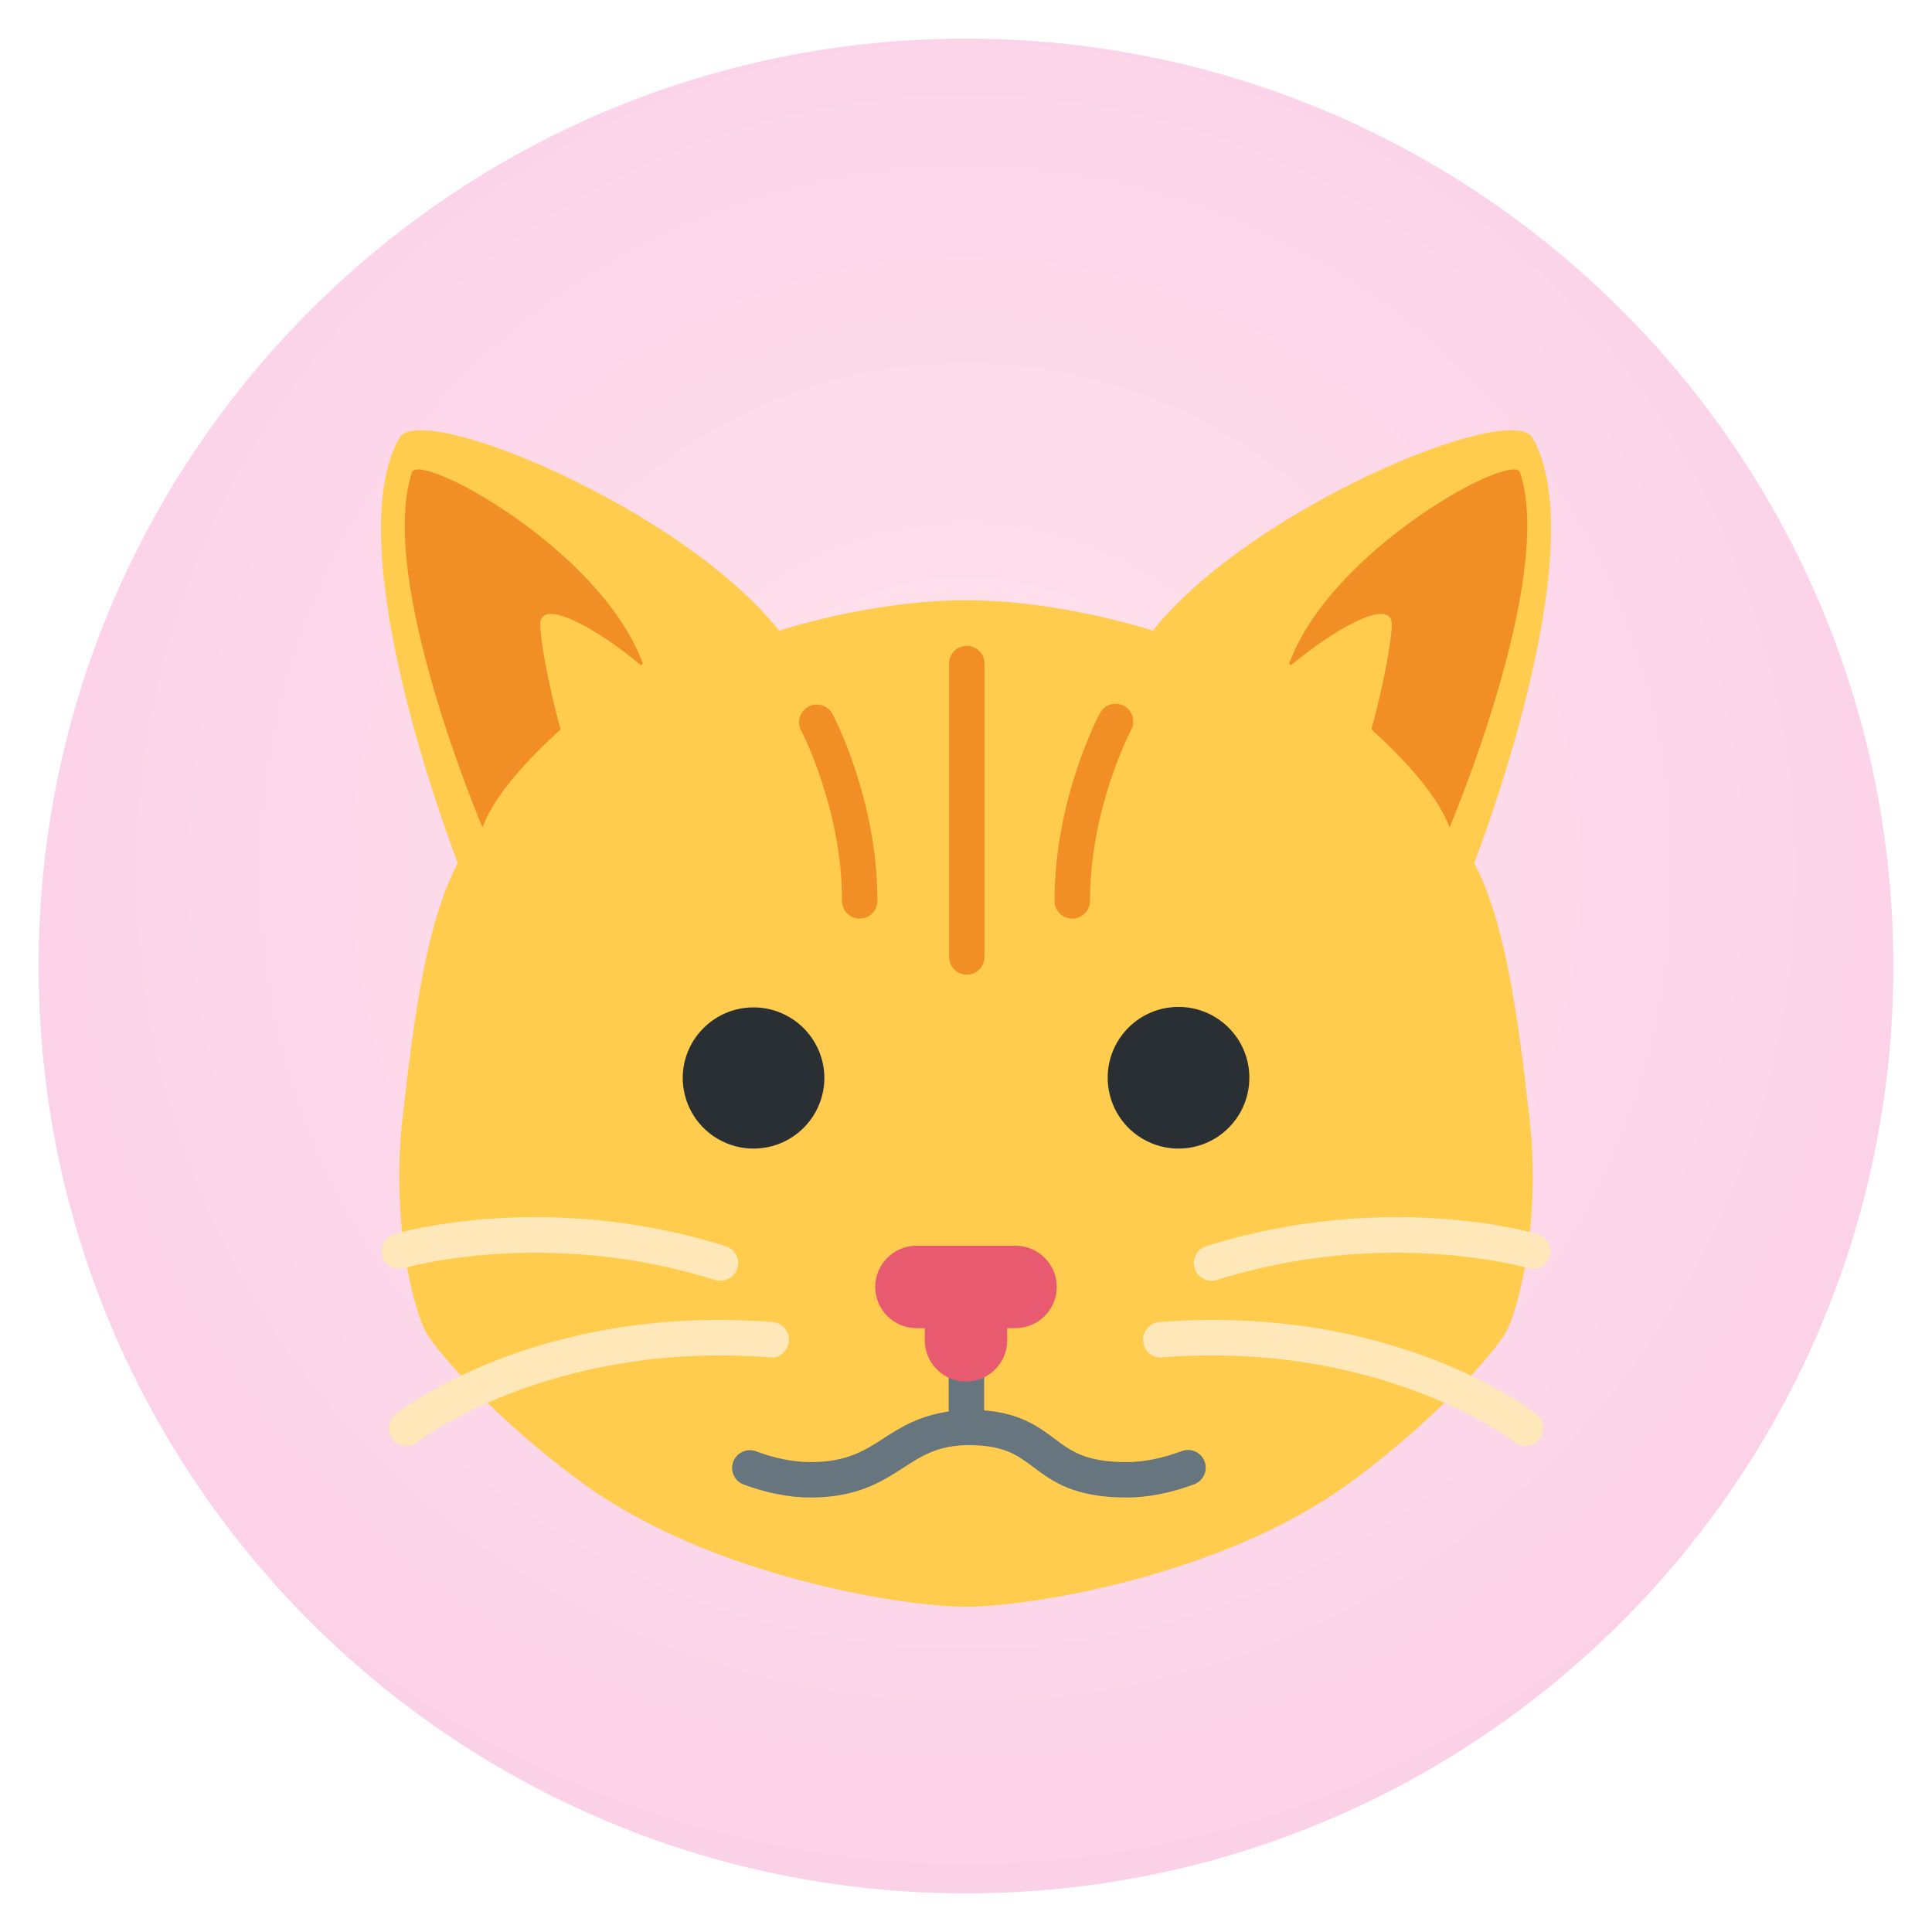
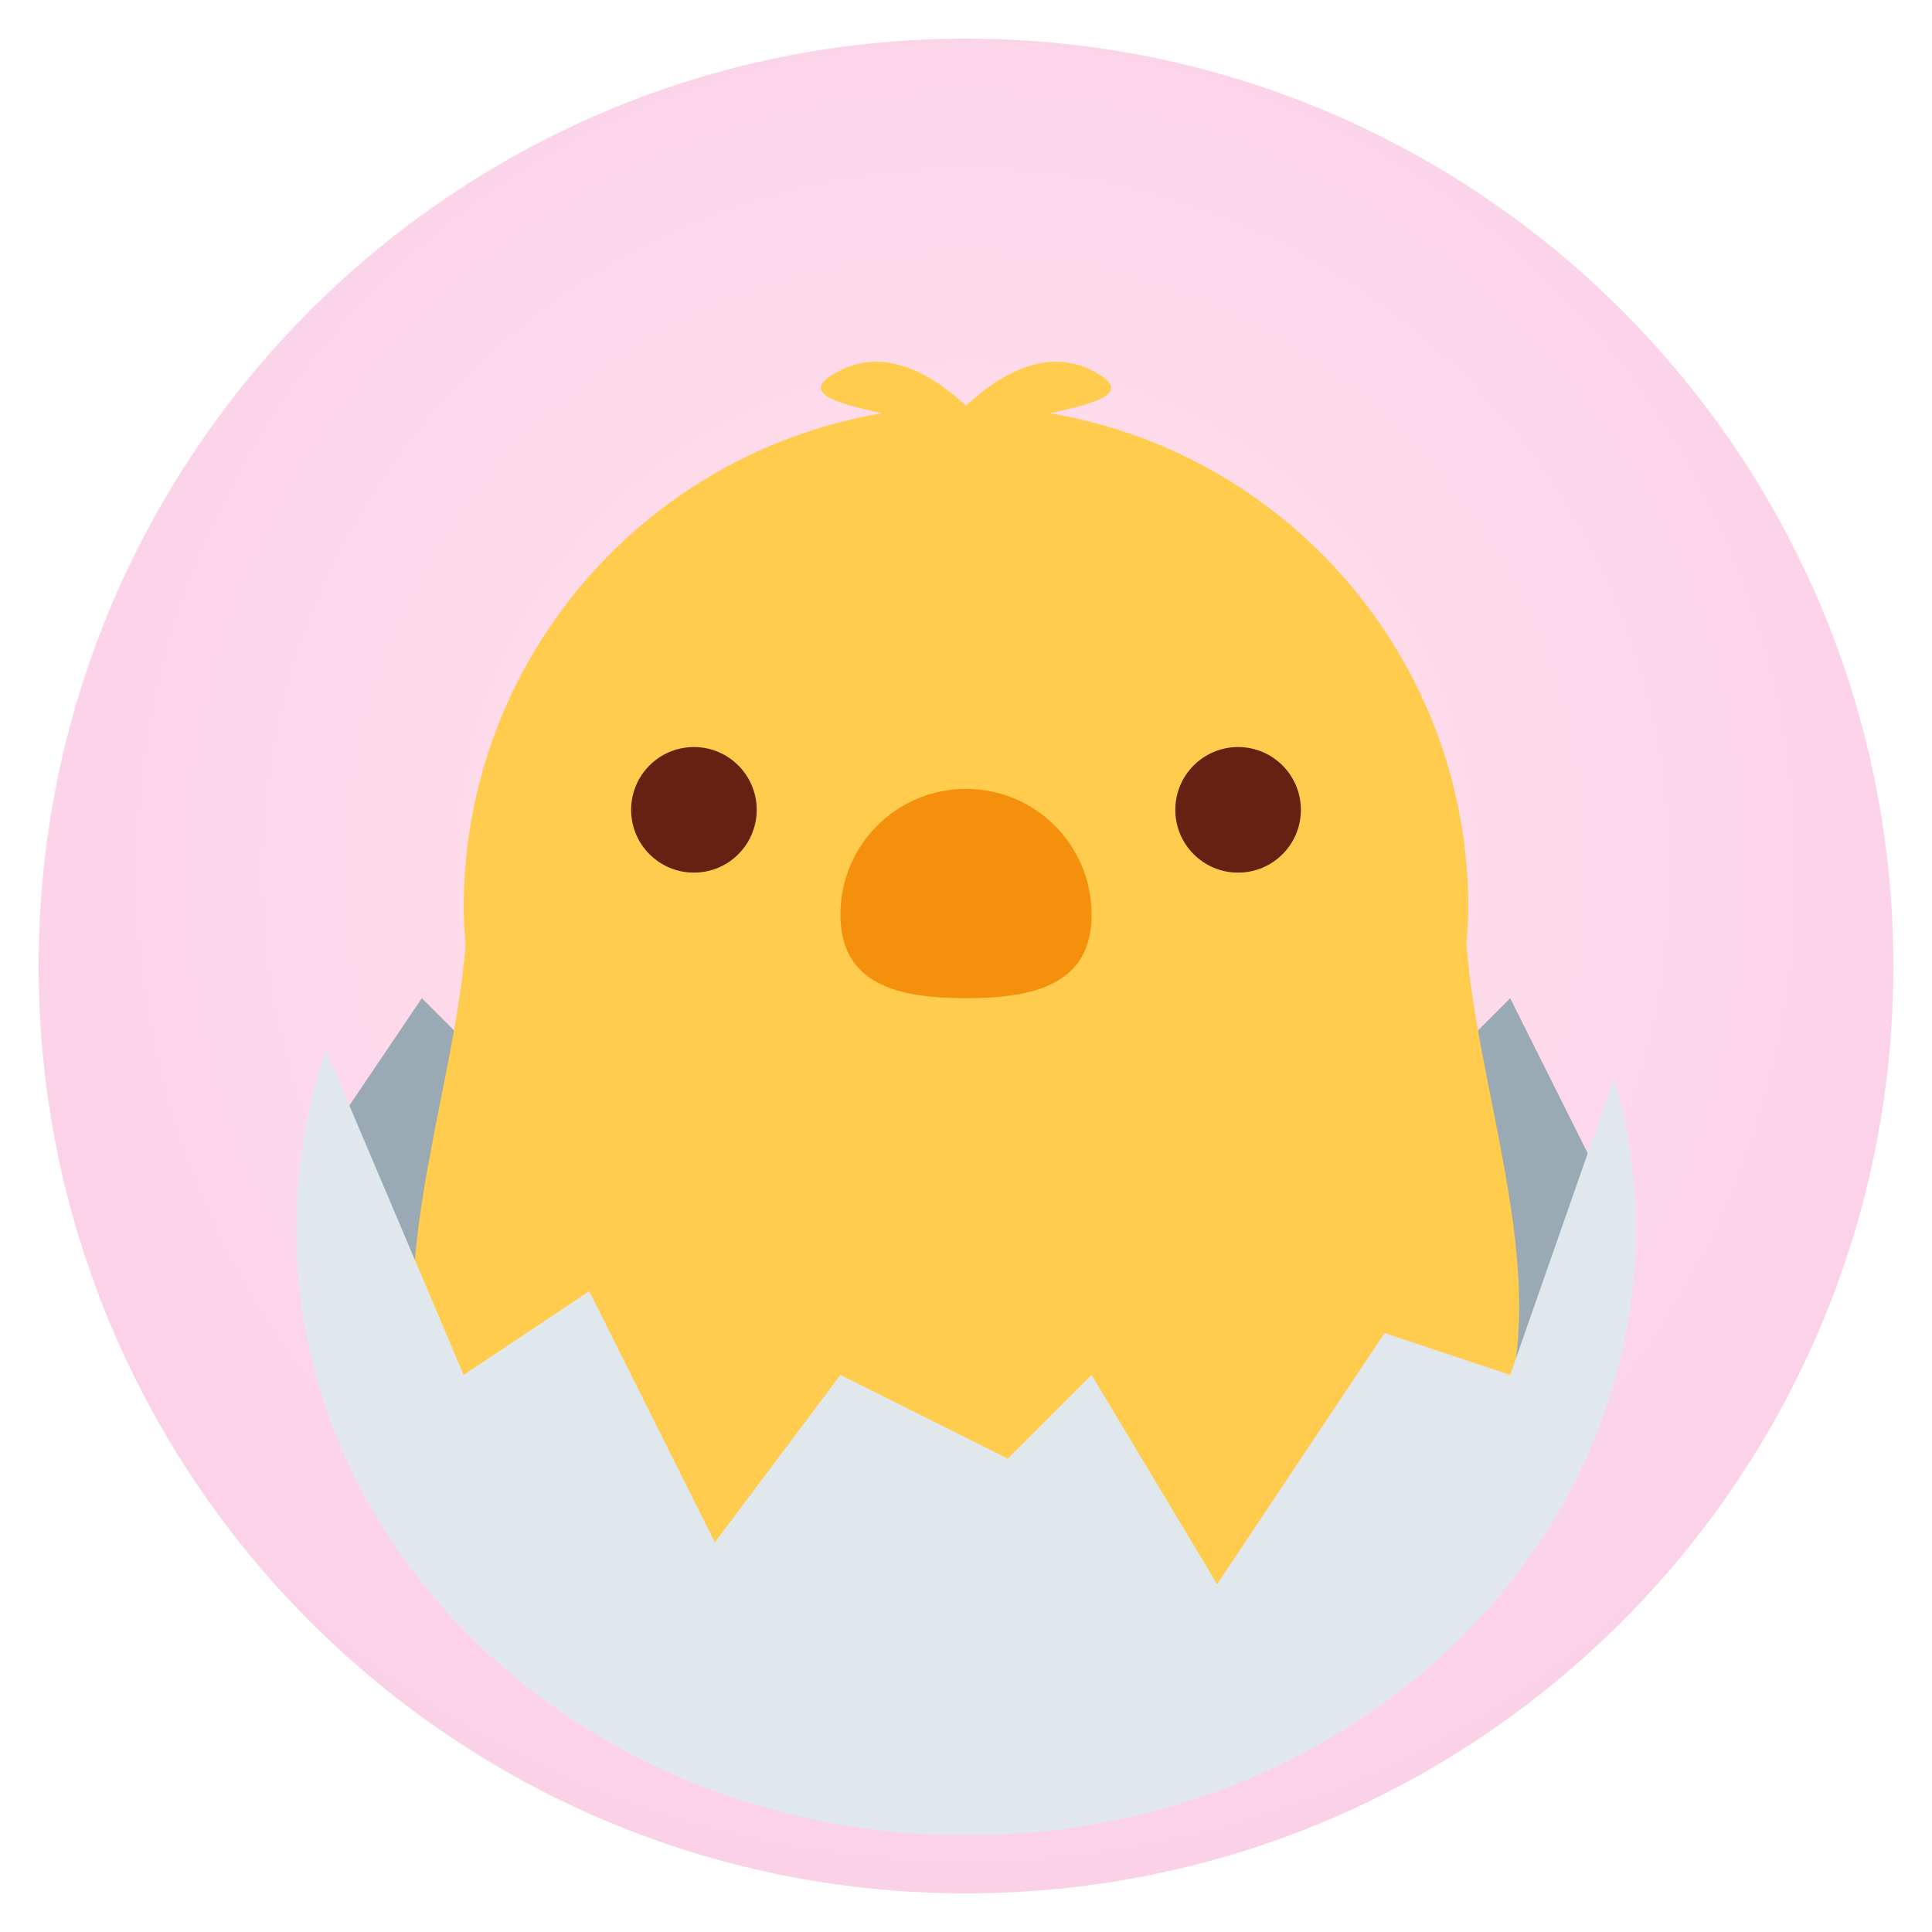
<svg xmlns="http://www.w3.org/2000/svg" viewBox="0 0 200 200" width="250" height="250">
  <defs>
    <radialGradient id="g" cx="50%" cy="45%" r="60%">
      <stop offset="0" stop-color="#ffe4ec" />
      <stop offset="1" stop-color="#fbcfe8" />
    </radialGradient>
  </defs>
  <circle cx="100" cy="100" r="96" fill="url(#g)" />
-   <svg x="34" y="38" width="132" height="132" viewBox="0 0 36 36">
-     <path fill="#FFCC4D" d="M32.348 13.999s3.445-8.812 1.651-11.998c-.604-1.073-8 1.998-10.723 5.442 0 0-2.586-.86-5.276-.86s-5.276.86-5.276.86C10.001 3.999 2.605.928 2.001 2.001.207 5.187 3.652 13.999 3.652 13.999c-.897 1.722-1.233 4.345-1.555 7.16-.354 3.086.35 5.546.658 6.089.35.617 2.123 2.605 4.484 4.306 3.587 2.583 8.967 3.445 10.761 3.445s7.174-.861 10.761-3.445c2.361-1.701 4.134-3.689 4.484-4.306.308-.543 1.012-3.003.659-6.089-.324-2.814-.659-5.438-1.556-7.16z" />
-     <path fill="#F18F26" d="M2.359 2.971c.2-.599 5.348 2.173 6.518 5.404 0 0-3.808 2.624-4.528 4.624 0 0-2.99-7.028-1.99-10.028z" />
-     <path fill="#FFCC4D" d="M5.98 7.261c0-1.414 5.457 2.733 4.457 3.733s-1.255.72-2.255 1.72S5.98 8.261 5.98 7.261z" />
-     <path fill="#F18F26" d="M33.641 2.971c-.2-.599-5.348 2.173-6.518 5.404 0 0 3.808 2.624 4.528 4.624 0 0 2.99-7.028 1.99-10.028z" />
-     <path fill="#FFCC4D" d="M30.02 7.261c0-1.414-5.457 2.733-4.457 3.733s1.255.72 2.255 1.72 2.202-4.453 2.202-5.453z" />
-     <path fill="#292F33" d="M14.001 20.001a2 2 0 1 1-3.998 0A2 2 0 0 1 14 20zm11.998 0a2 2 0 1 1-3.998 0 2 2 0 0 1 3.998 0z" />
-     <path fill="#FEE7B8" d="M2.201 30.458a.5.5 0 0 1-.31-.892c.162-.127 4.02-3.12 10.648-2.605a.5.5 0 0 1 .46.536c-.021.275-.257.501-.537.46-6.233-.474-9.915 2.366-9.951 2.395a.516.516 0 0 1-.31.106zm8.868-4.663a.512.512 0 0 1-.149-.022c-4.79-1.497-8.737-.347-8.777-.336a.499.499 0 1 1-.288-.957c.173-.052 4.286-1.247 9.362.338a.5.5 0 0 1-.148.977zm22.73 4.663a.5.5 0 0 0 .31-.892c-.162-.127-4.02-3.12-10.648-2.605a.5.5 0 0 0-.46.536c.022.275.257.501.537.46 6.233-.474 9.915 2.366 9.951 2.395.093.07.202.106.31.106zm-8.868-4.663c.049 0 .1-.007.149-.022 4.79-1.497 8.737-.347 8.777-.336a.499.499 0 1 0 .288-.957c-.173-.052-4.286-1.247-9.362.338a.5.5 0 0 0 .148.977z" />
-     <path fill="#67757F" d="M24.736 30.898a.5.5 0 0 0-.643-.294c-.552.206-1.076.311-1.559.311-1.152 0-1.561-.306-2.033-.659-.451-.338-.956-.715-1.99-.803v-2.339a.5.5 0 0 0-1 0v2.373c-.81.115-1.346.439-1.816.743-.568.367-1.059.685-2.083.685-.482 0-1.006-.104-1.558-.311a.501.501 0 0 0-.35.938c.664.247 1.306.373 1.907.373 1.319 0 2.014-.449 2.627-.845.524-.339.98-.631 1.848-.635.992.008 1.358.278 1.815.621.538.403 1.147.859 2.633.859.601 0 1.244-.126 1.908-.373a.5.5 0 0 0 .294-.644z" />
-     <path fill="#E75A70" d="M19.4 24.807h-2.8c-.64 0-1.163.523-1.163 1.163 0 .639.523 1.163 1.163 1.163h.237v.345c0 .639.523 1.163 1.163 1.163s1.163-.523 1.163-1.163v-.345h.237c.639 0 1.163-.523 1.163-1.163s-.524-1.163-1.163-1.163z" />
-     <path fill="#F18F26" d="M18.022 17.154a.5.5 0 0 1-.5-.5V8.37a.5.5 0 0 1 1 0v8.284c0 .277-.223.5-.5.5zM21 15.572a.5.5 0 0 1-.5-.5c0-2.882 1.232-5.21 1.285-5.308a.5.5 0 0 1 .881.473c-.012.021-1.166 2.213-1.166 4.835a.5.5 0 0 1-.5.5zm-6 0a.5.5 0 0 1-.5-.5c0-2.623-1.155-4.814-1.167-4.835a.501.501 0 0 1 .881-.473c.053.098 1.285 2.426 1.285 5.308a.499.499 0 0 1-.499.5z" />
+   <svg x="22" y="34" width="156" height="156" viewBox="0 0 36 36">
+     <path fill="#99AAB5" d="M2.75 19.333 5 16l3 3 4-2 3 3 4-6 4 3 3-1 2 3 3-3 2 4-2 7-11 5-11-2-6-6z" />
+     <path fill="#FFCC4D" d="M29.956 14.712c.021-.287.044-.574.044-.866 0-5.943-4.324-10.864-9.996-11.819 1.189-.26 2.031-.509.996-1.027-1.115-.558-2.23.129-2.999.846h-.002C17.23 1.129 16.116.442 15 1c-1.035.518-.193.767.996 1.026C10.325 2.981 6 7.902 6 13.846c0 .292.023.579.044.867C5.562 21.313-.259 31 18 31s12.438-9.687 11.956-16.288z" />
+     <path fill="#F4900C" d="M21 14c0 1.657-1.343 2-3 2s-3-.343-3-2a3 3 0 1 1 6 0z" />
+     <circle cx="11.5" cy="11.5" r="1.5" fill="#662113" />
+     <circle cx="24.5" cy="11.5" r="1.5" fill="#662113" />
+     <path fill="#E1E8ED" d="m31 25-3-1-4 6-3-5-2 2-4-2-3 4-3-6-3 2-3.294-7.765A13.26 13.26 0 0 0 2 21.5C2 29.509 9.164 36 18 36s16-6.491 16-14.5c0-1.244-.191-2.444-.517-3.597L31 25z" />
  </svg>
</svg>
